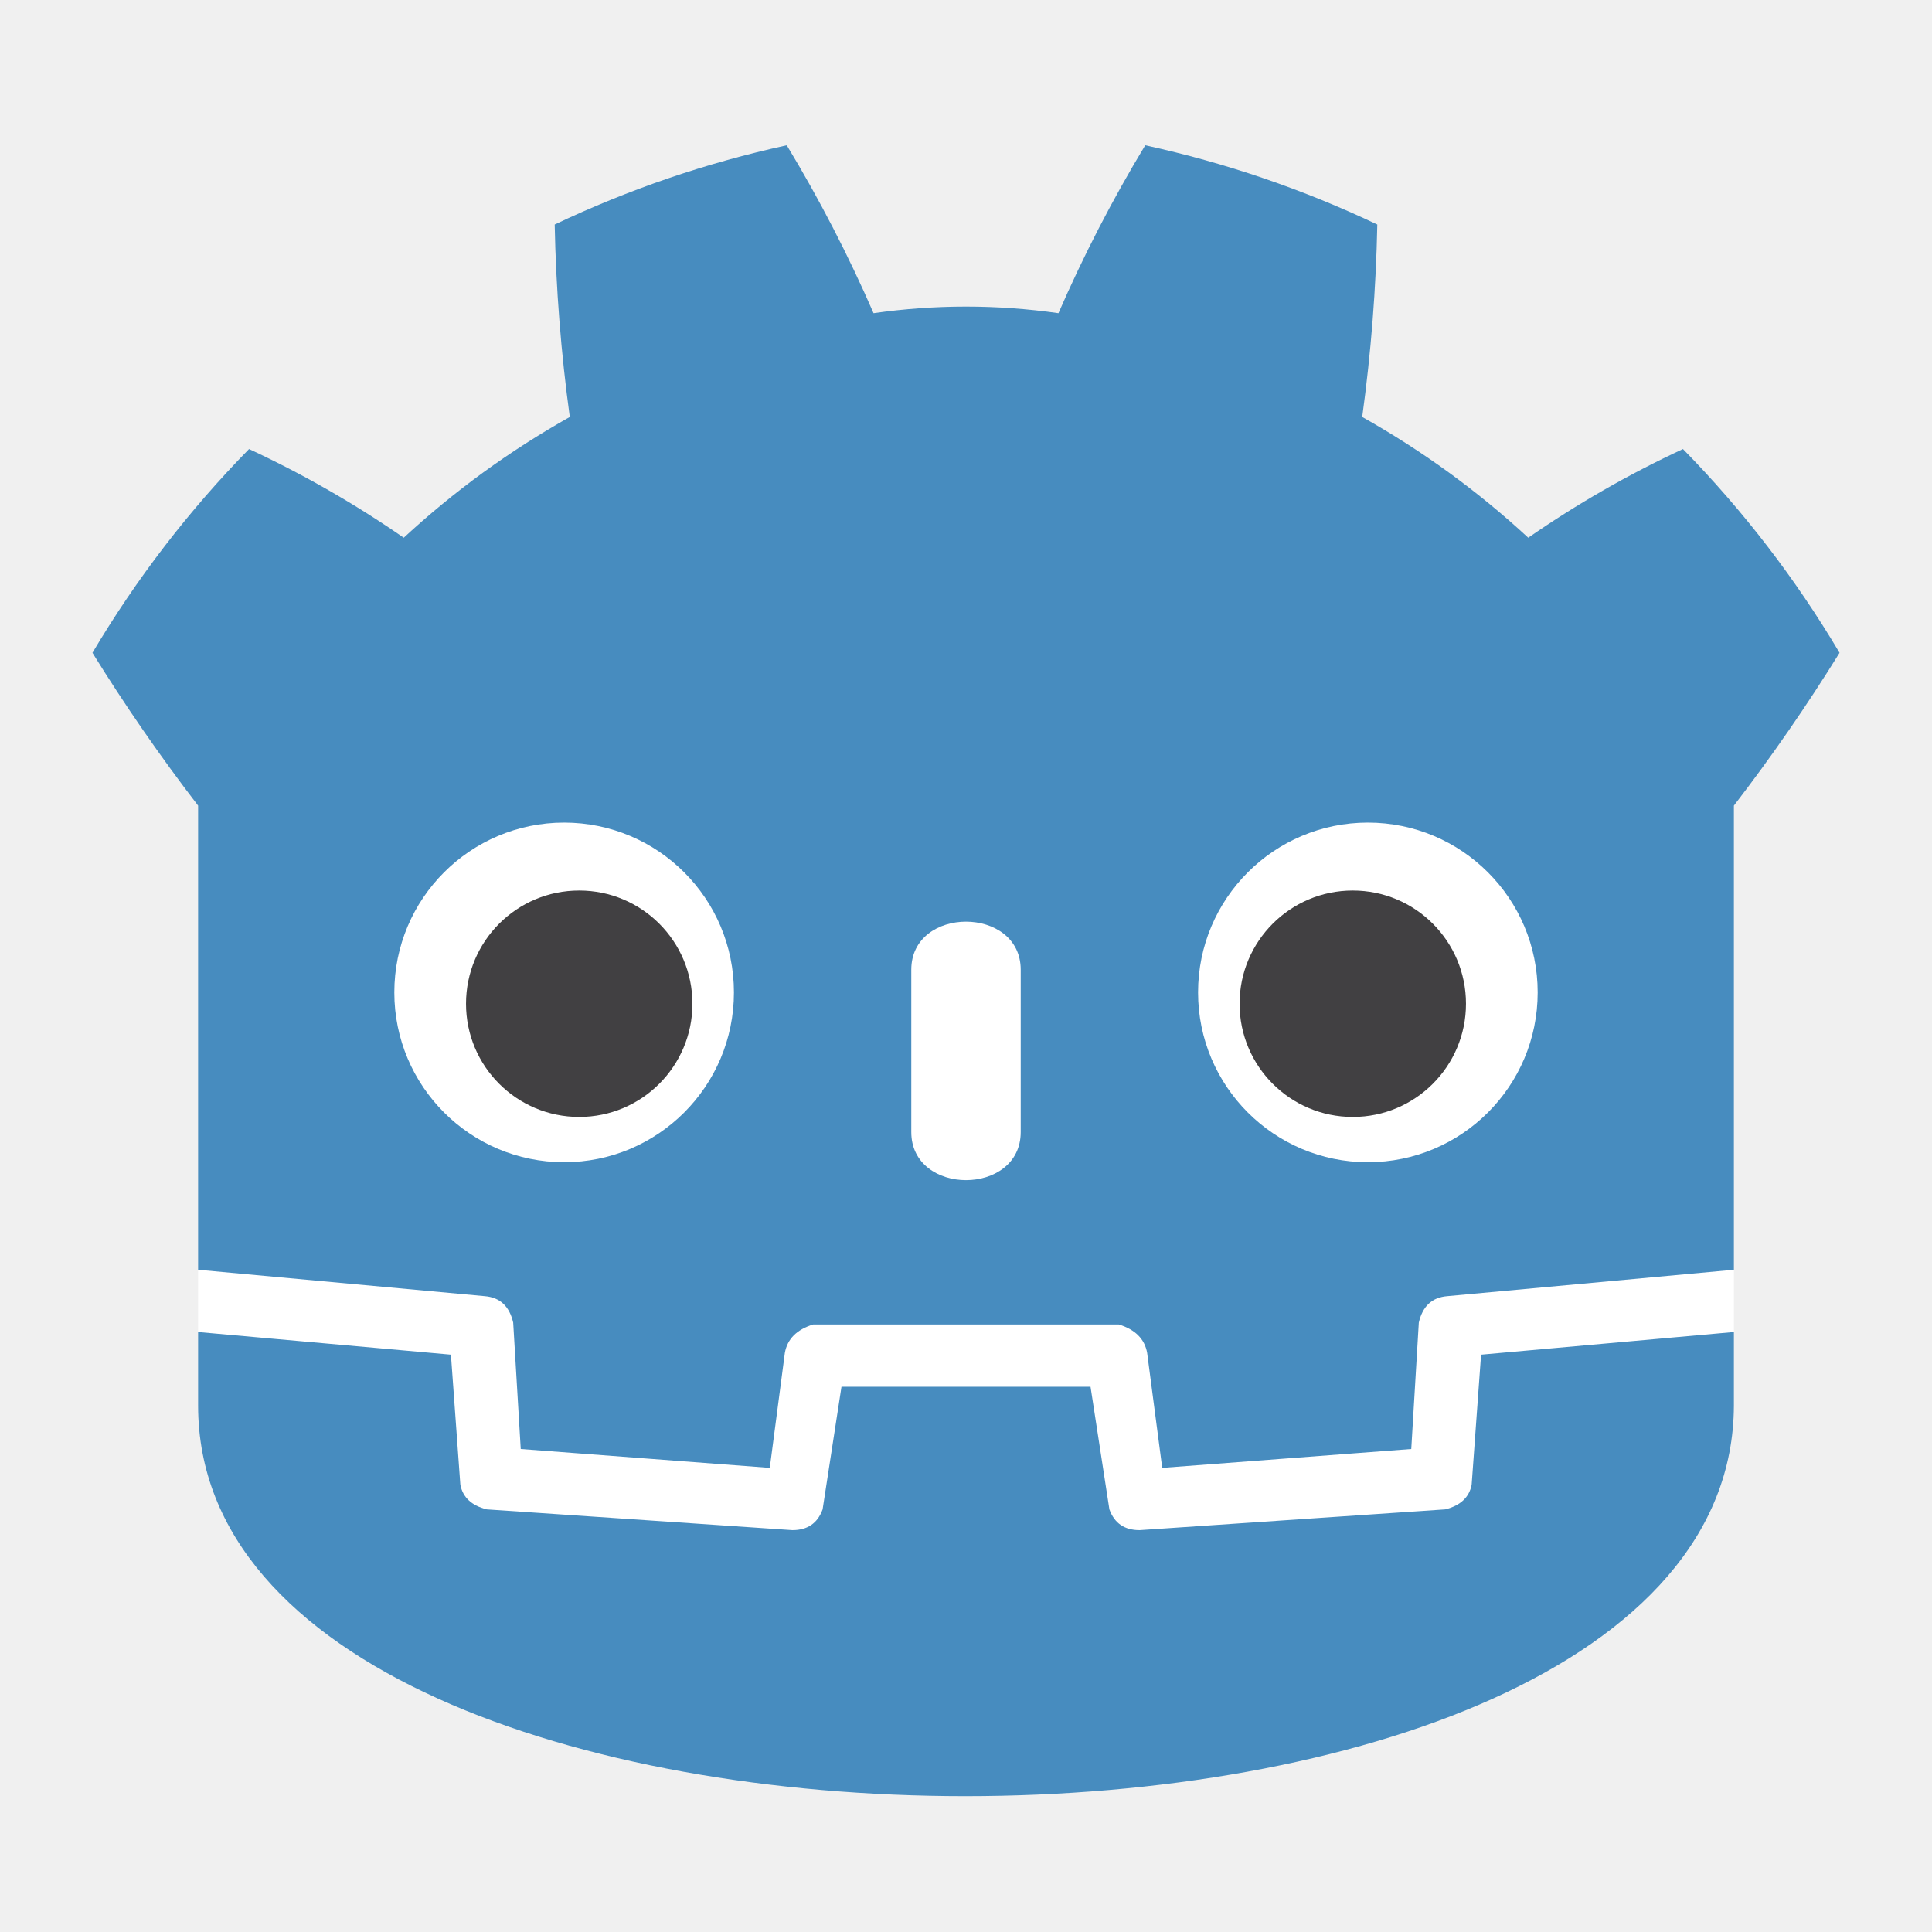
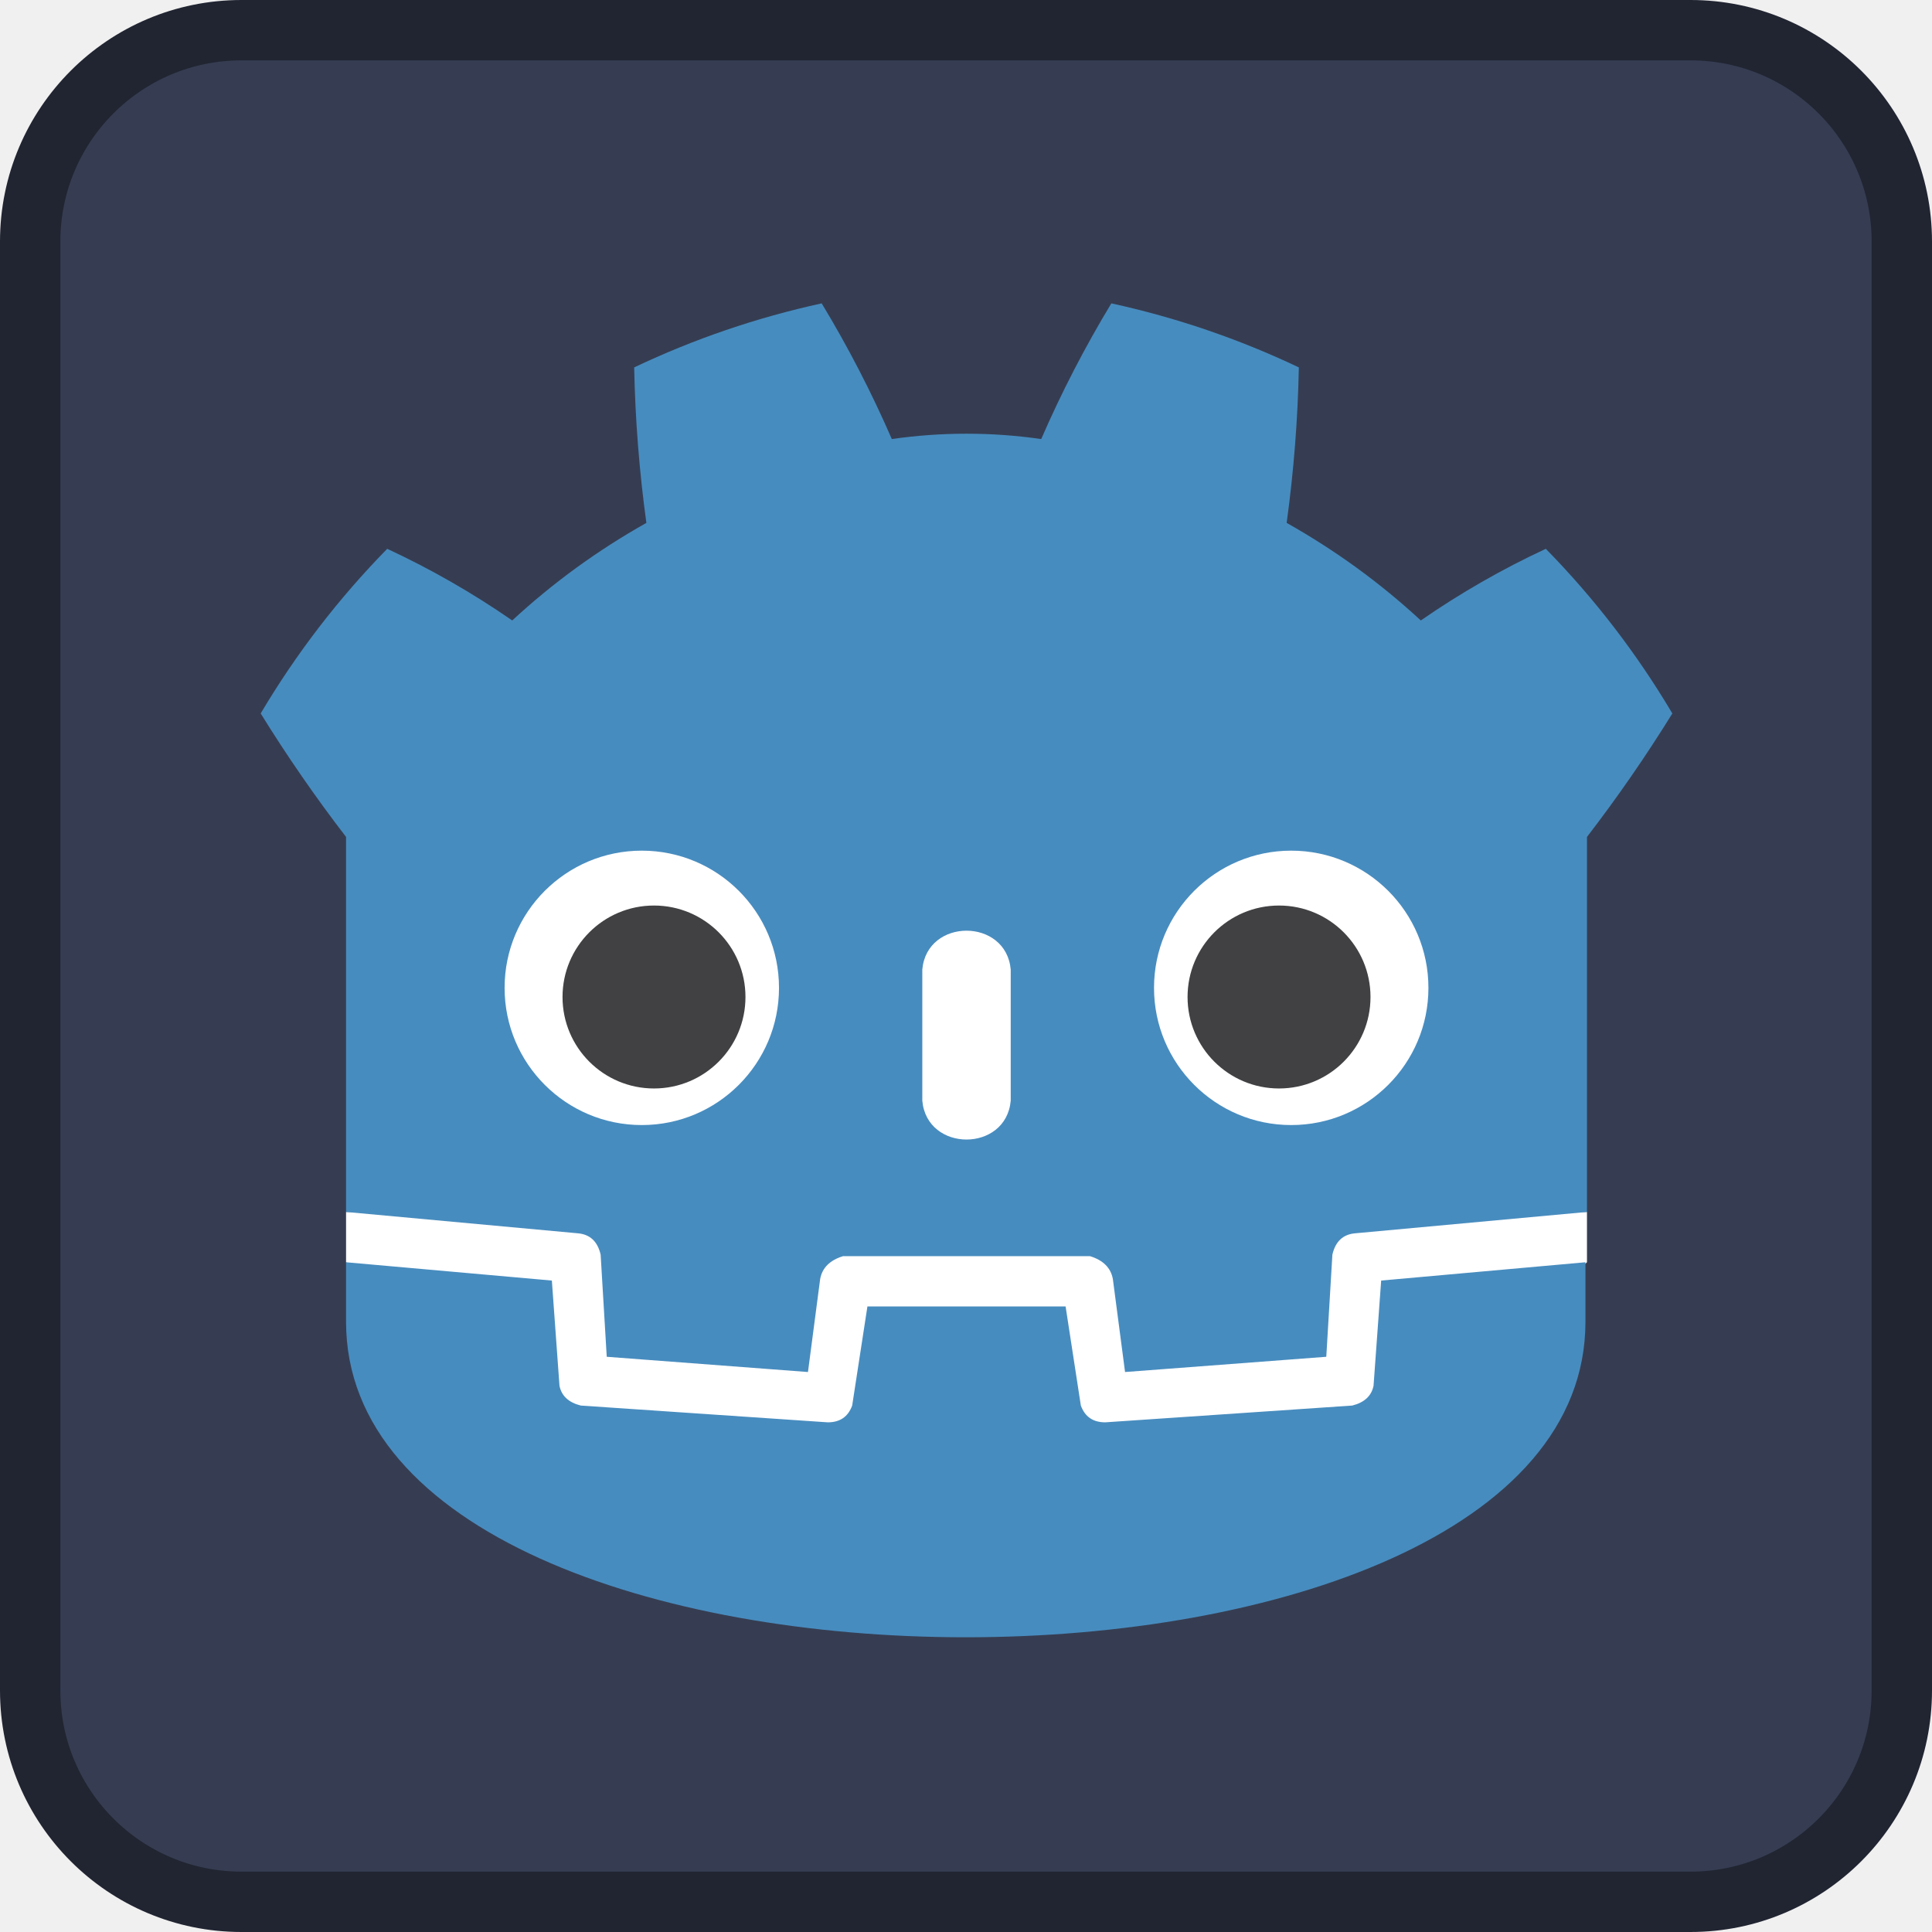
- <svg xmlns="http://www.w3.org/2000/svg" width="1024" height="1024">
-   <g fill="#fff">
-     <path d="M105 673v33q407 354 814 0v-33z" />
-     <path fill="#478cbf" d="m105 673 152 14q12 1 15 14l4 67 132 10 8-61q2-11 15-15h162q13 4 15 15l8 61 132-10 4-67q3-13 15-14l152-14V427q30-39 56-81-35-59-83-108-43 20-82 47-40-37-88-64 7-51 8-102-59-28-123-42-26 43-46 89-49-7-98 0-20-46-46-89-64 14-123 42 1 51 8 102-48 27-88 64-39-27-82-47-48 49-83 108 26 42 56 81zm0 33v39c0 276 813 276 814 0v-39l-134 12-5 69q-2 10-14 13l-162 11q-12 0-16-11l-10-65H446l-10 65q-4 11-16 11l-162-11q-12-3-14-13l-5-69z" />
-     <path d="M483 600c0 34 58 34 58 0v-86c0-34-58-34-58 0z" />
-     <circle cx="725" cy="526" r="90" />
-     <circle cx="299" cy="526" r="90" />
-   </g>
-   <g fill="#414042">
-     <circle cx="307" cy="532" r="60" />
-     <circle cx="717" cy="532" r="60" />
+ <svg xmlns="http://www.w3.org/2000/svg" height="128" width="128">
+   <rect x="2" y="2" width="124" height="124" rx="14" fill="#363d52" stroke="#212532" stroke-width="4" />
+   <g transform="scale(.101) translate(122 122)">
+     <g fill="#fff">
+       <path d="M105 673v33q407 354 814 0v-33z" />
+       <path fill="#478cbf" d="m105 673 152 14q12 1 15 14l4 67 132 10 8-61q2-11 15-15h162q13 4 15 15l8 61 132-10 4-67q3-13 15-14l152-14V427q30-39 56-81-35-59-83-108-43 20-82 47-40-37-88-64 7-51 8-102-59-28-123-42-26 43-46 89-49-7-98 0-20-46-46-89-64 14-123 42 1 51 8 102-48 27-88 64-39-27-82-47-48 49-83 108 26 42 56 81zm0 33v39c0 276 813 276 813 0v-39l-134 12-5 69q-2 10-14 13l-162 11q-12 0-16-11l-10-65H447l-10 65q-4 11-16 11l-162-11q-12-3-14-13l-5-69z" />
+       <path d="M483 600c3 34 55 34 58 0v-86c-3-34-55-34-58 0z" />
+       <circle cx="725" cy="526" r="90" />
+       <circle cx="299" cy="526" r="90" />
+     </g>
+     <g fill="#414042">
+       <circle cx="307" cy="532" r="60" />
+       <circle cx="717" cy="532" r="60" />
+     </g>
  </g>
</svg>
